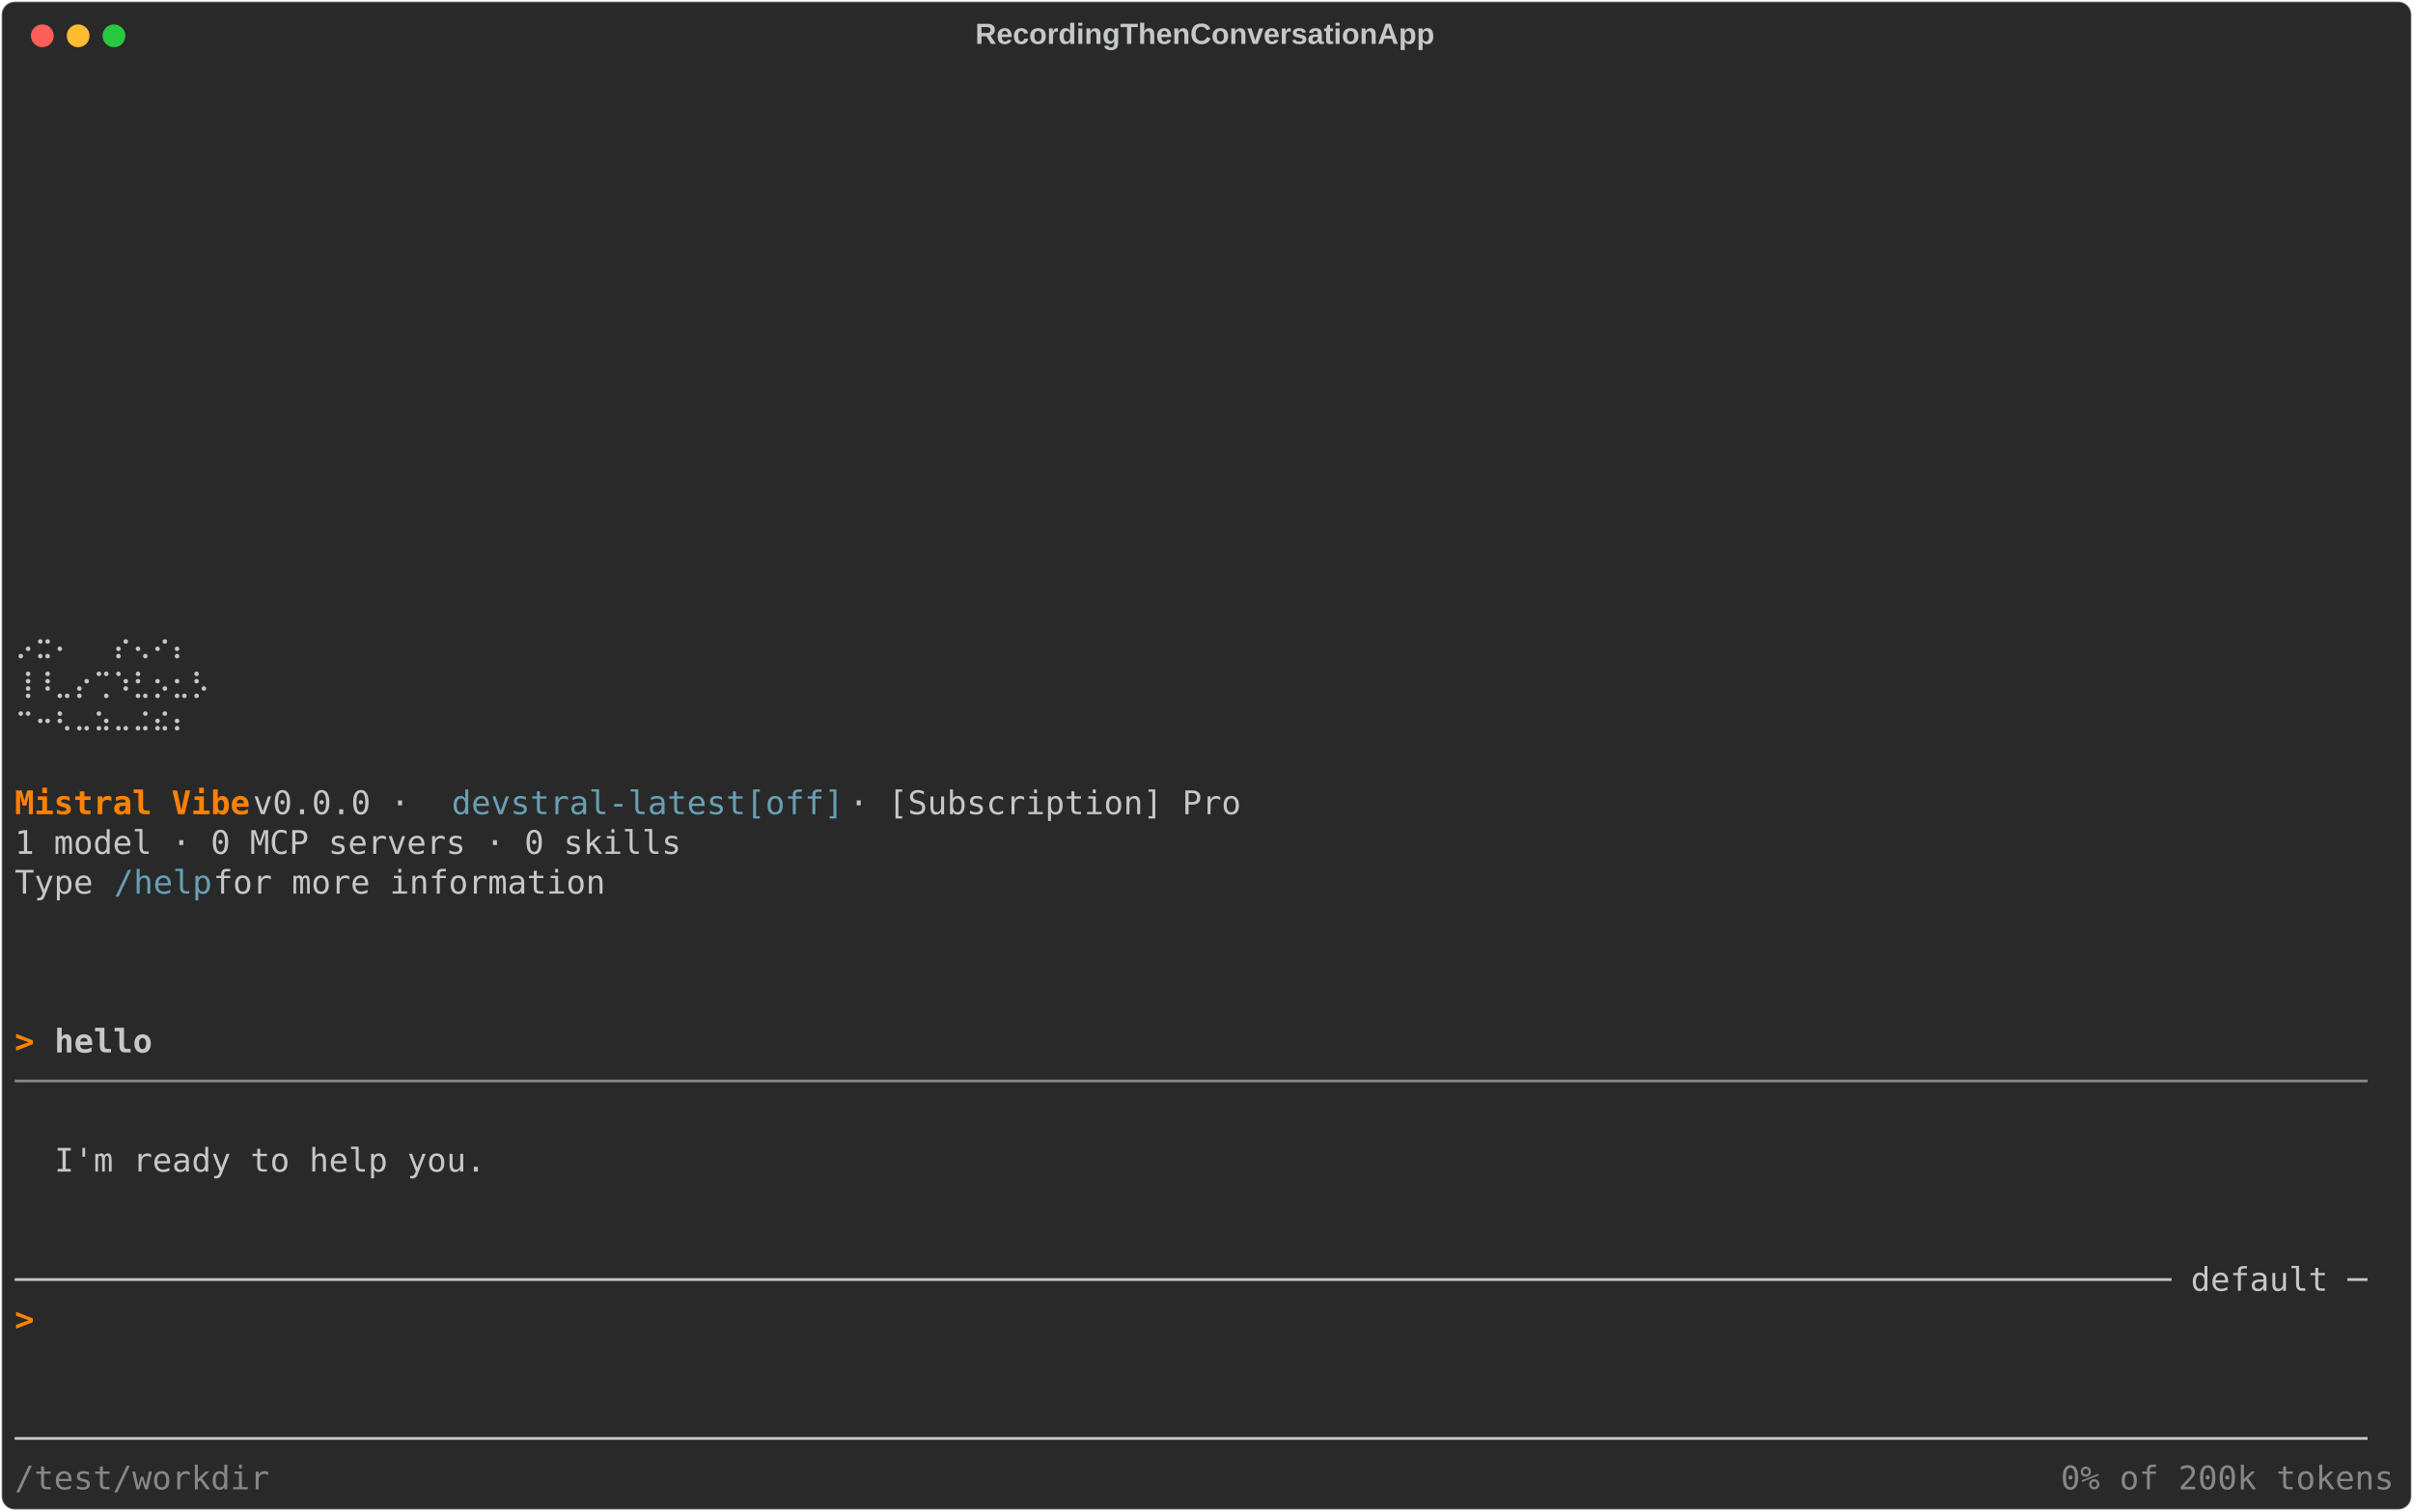
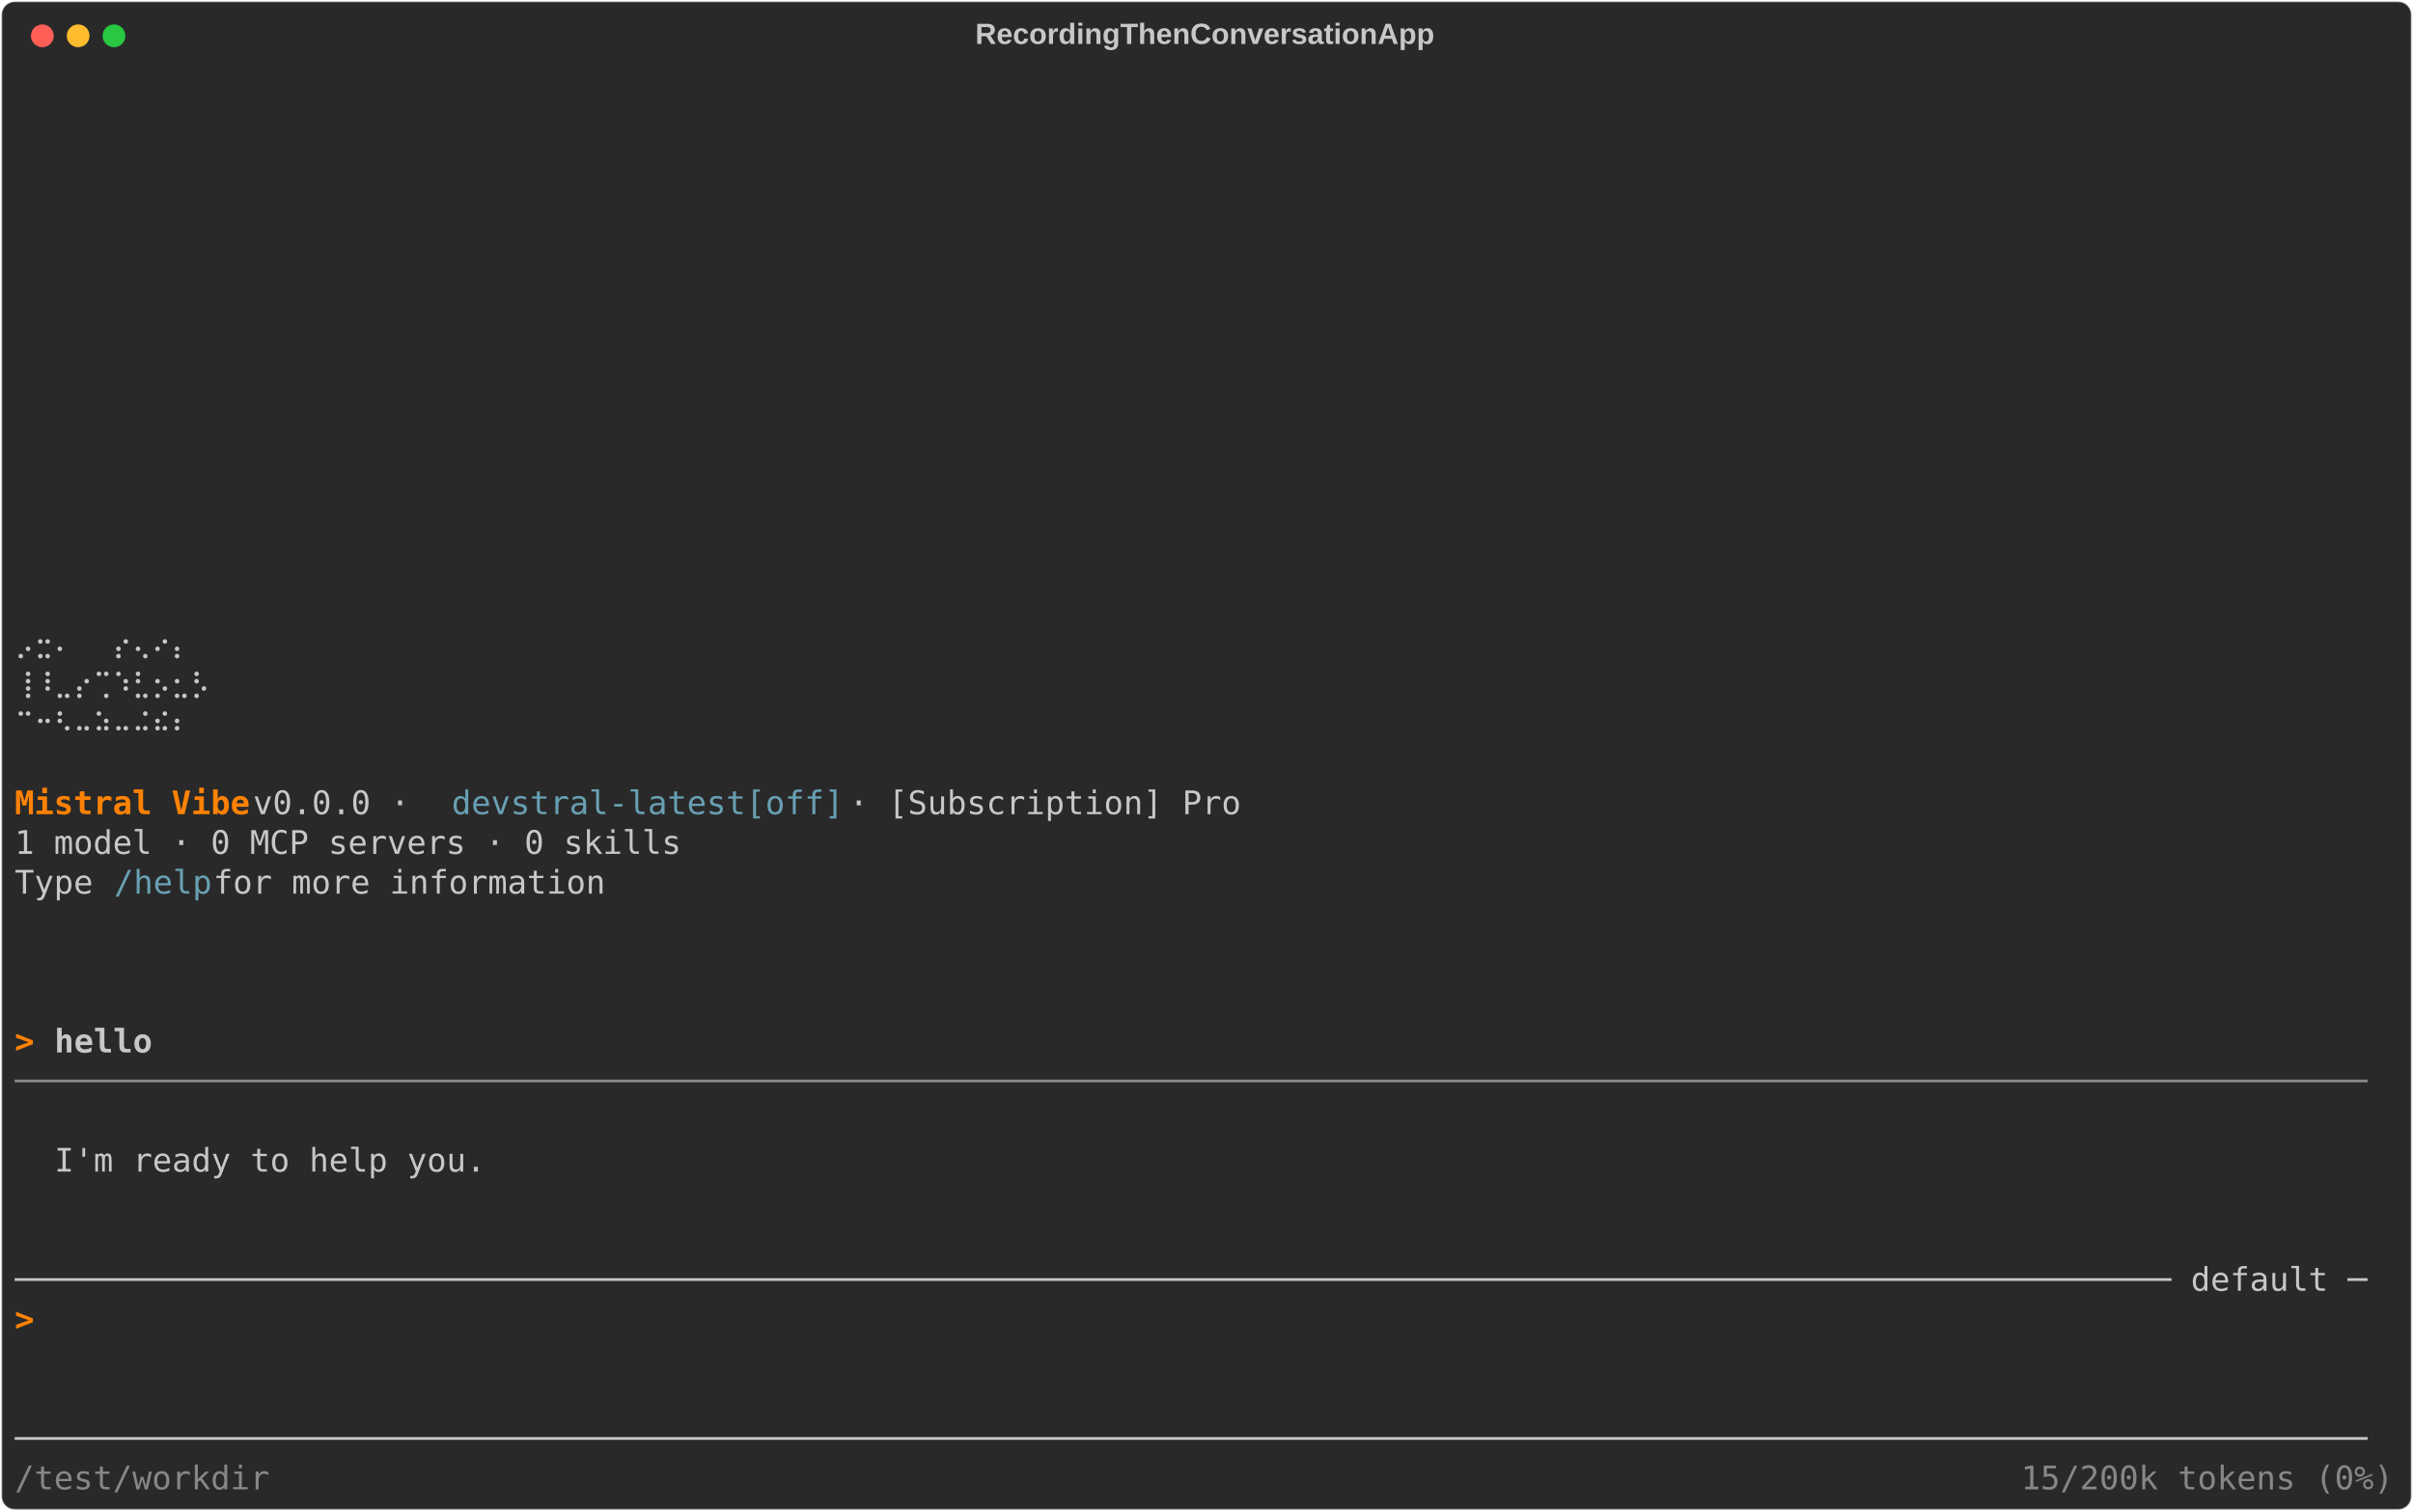
<svg xmlns="http://www.w3.org/2000/svg" class="rich-terminal" viewBox="0 0 1482 928.4">
  <style>

    @font-face {
        font-family: "Fira Code";
        src: local("FiraCode-Regular"),
                url("https://cdnjs.cloudflare.com/ajax/libs/firacode/6.2.0/woff2/FiraCode-Regular.woff2") format("woff2"),
                url("https://cdnjs.cloudflare.com/ajax/libs/firacode/6.2.0/woff/FiraCode-Regular.woff") format("woff");
        font-style: normal;
        font-weight: 400;
    }
    @font-face {
        font-family: "Fira Code";
        src: local("FiraCode-Bold"),
                url("https://cdnjs.cloudflare.com/ajax/libs/firacode/6.2.0/woff2/FiraCode-Bold.woff2") format("woff2"),
                url("https://cdnjs.cloudflare.com/ajax/libs/firacode/6.2.0/woff/FiraCode-Bold.woff") format("woff");
        font-style: bold;
        font-weight: 700;
    }

    .terminal-matrix {
        font-family: Fira Code, monospace;
        font-size: 20px;
        line-height: 24.4px;
        font-variant-east-asian: full-width;
    }

    .terminal-title {
        font-size: 18px;
        font-weight: bold;
        font-family: arial;
    }

    .terminal-r1 { fill: #c5c8c6 }
.terminal-r2 { fill: #ff8205;font-weight: bold }
.terminal-r3 { fill: #68a0b3 }
.terminal-r4 { fill: #c5c8c6;font-weight: bold }
.terminal-r5 { fill: #868887 }
    </style>
  <defs>
    <clipPath id="terminal-clip-terminal">
      <rect x="0" y="0" width="1463.0" height="877.4" />
    </clipPath>
    <clipPath id="terminal-line-0">
      <rect x="0" y="1.5" width="1464" height="24.65" />
    </clipPath>
    <clipPath id="terminal-line-1">
      <rect x="0" y="25.9" width="1464" height="24.65" />
    </clipPath>
    <clipPath id="terminal-line-2">
      <rect x="0" y="50.3" width="1464" height="24.65" />
    </clipPath>
    <clipPath id="terminal-line-3">
      <rect x="0" y="74.7" width="1464" height="24.65" />
    </clipPath>
    <clipPath id="terminal-line-4">
      <rect x="0" y="99.1" width="1464" height="24.65" />
    </clipPath>
    <clipPath id="terminal-line-5">
      <rect x="0" y="123.5" width="1464" height="24.65" />
    </clipPath>
    <clipPath id="terminal-line-6">
      <rect x="0" y="147.9" width="1464" height="24.65" />
    </clipPath>
    <clipPath id="terminal-line-7">
      <rect x="0" y="172.3" width="1464" height="24.65" />
    </clipPath>
    <clipPath id="terminal-line-8">
      <rect x="0" y="196.7" width="1464" height="24.65" />
    </clipPath>
    <clipPath id="terminal-line-9">
      <rect x="0" y="221.1" width="1464" height="24.65" />
    </clipPath>
    <clipPath id="terminal-line-10">
      <rect x="0" y="245.5" width="1464" height="24.65" />
    </clipPath>
    <clipPath id="terminal-line-11">
      <rect x="0" y="269.9" width="1464" height="24.65" />
    </clipPath>
    <clipPath id="terminal-line-12">
      <rect x="0" y="294.3" width="1464" height="24.65" />
    </clipPath>
    <clipPath id="terminal-line-13">
      <rect x="0" y="318.7" width="1464" height="24.65" />
    </clipPath>
    <clipPath id="terminal-line-14">
      <rect x="0" y="343.1" width="1464" height="24.65" />
    </clipPath>
    <clipPath id="terminal-line-15">
      <rect x="0" y="367.5" width="1464" height="24.65" />
    </clipPath>
    <clipPath id="terminal-line-16">
      <rect x="0" y="391.9" width="1464" height="24.65" />
    </clipPath>
    <clipPath id="terminal-line-17">
      <rect x="0" y="416.3" width="1464" height="24.65" />
    </clipPath>
    <clipPath id="terminal-line-18">
      <rect x="0" y="440.7" width="1464" height="24.65" />
    </clipPath>
    <clipPath id="terminal-line-19">
      <rect x="0" y="465.1" width="1464" height="24.65" />
    </clipPath>
    <clipPath id="terminal-line-20">
      <rect x="0" y="489.5" width="1464" height="24.65" />
    </clipPath>
    <clipPath id="terminal-line-21">
      <rect x="0" y="513.9" width="1464" height="24.65" />
    </clipPath>
    <clipPath id="terminal-line-22">
      <rect x="0" y="538.3" width="1464" height="24.65" />
    </clipPath>
    <clipPath id="terminal-line-23">
      <rect x="0" y="562.7" width="1464" height="24.65" />
    </clipPath>
    <clipPath id="terminal-line-24">
      <rect x="0" y="587.1" width="1464" height="24.65" />
    </clipPath>
    <clipPath id="terminal-line-25">
      <rect x="0" y="611.5" width="1464" height="24.65" />
    </clipPath>
    <clipPath id="terminal-line-26">
      <rect x="0" y="635.9" width="1464" height="24.65" />
    </clipPath>
    <clipPath id="terminal-line-27">
      <rect x="0" y="660.3" width="1464" height="24.65" />
    </clipPath>
    <clipPath id="terminal-line-28">
      <rect x="0" y="684.7" width="1464" height="24.65" />
    </clipPath>
    <clipPath id="terminal-line-29">
      <rect x="0" y="709.1" width="1464" height="24.65" />
    </clipPath>
    <clipPath id="terminal-line-30">
      <rect x="0" y="733.5" width="1464" height="24.65" />
    </clipPath>
    <clipPath id="terminal-line-31">
      <rect x="0" y="757.9" width="1464" height="24.65" />
    </clipPath>
    <clipPath id="terminal-line-32">
      <rect x="0" y="782.3" width="1464" height="24.65" />
    </clipPath>
    <clipPath id="terminal-line-33">
      <rect x="0" y="806.7" width="1464" height="24.65" />
    </clipPath>
    <clipPath id="terminal-line-34">
      <rect x="0" y="831.1" width="1464" height="24.65" />
    </clipPath>
  </defs>
  <rect fill="#292929" stroke="rgba(255,255,255,0.35)" stroke-width="1" x="1" y="1" width="1480" height="926.4" rx="8" />
  <text class="terminal-title" fill="#c5c8c6" text-anchor="middle" x="740" y="27">RecordingThenConversationApp</text>
  <g transform="translate(26,22)">
    <circle cx="0" cy="0" r="7" fill="#ff5f57" />
    <circle cx="22" cy="0" r="7" fill="#febc2e" />
    <circle cx="44" cy="0" r="7" fill="#28c840" />
  </g>
  <g transform="translate(9, 41)" clip-path="url(#terminal-clip-terminal)">
    <g class="terminal-matrix">
      <text class="terminal-r1" x="1464" y="20" textLength="12.2" clip-path="url(#terminal-line-0)">
</text>
      <text class="terminal-r1" x="1464" y="44.4" textLength="12.2" clip-path="url(#terminal-line-1)">
</text>
      <text class="terminal-r1" x="1464" y="68.8" textLength="12.2" clip-path="url(#terminal-line-2)">
</text>
      <text class="terminal-r1" x="1464" y="93.2" textLength="12.2" clip-path="url(#terminal-line-3)">
</text>
      <text class="terminal-r1" x="1464" y="117.6" textLength="12.2" clip-path="url(#terminal-line-4)">
</text>
      <text class="terminal-r1" x="1464" y="142" textLength="12.2" clip-path="url(#terminal-line-5)">
</text>
      <text class="terminal-r1" x="1464" y="166.4" textLength="12.2" clip-path="url(#terminal-line-6)">
</text>
      <text class="terminal-r1" x="1464" y="190.8" textLength="12.2" clip-path="url(#terminal-line-7)">
</text>
      <text class="terminal-r1" x="1464" y="215.2" textLength="12.2" clip-path="url(#terminal-line-8)">
</text>
      <text class="terminal-r1" x="1464" y="239.6" textLength="12.2" clip-path="url(#terminal-line-9)">
</text>
      <text class="terminal-r1" x="1464" y="264" textLength="12.2" clip-path="url(#terminal-line-10)">
</text>
      <text class="terminal-r1" x="1464" y="288.4" textLength="12.2" clip-path="url(#terminal-line-11)">
</text>
      <text class="terminal-r1" x="1464" y="312.8" textLength="12.2" clip-path="url(#terminal-line-12)">
</text>
      <text class="terminal-r1" x="1464" y="337.2" textLength="12.2" clip-path="url(#terminal-line-13)">
</text>
      <text class="terminal-r1" x="0" y="361.6" textLength="134.2" clip-path="url(#terminal-line-14)">  ⡠⣒⠄  ⡔⢄⠔⡄</text>
      <text class="terminal-r1" x="1464" y="361.6" textLength="12.2" clip-path="url(#terminal-line-14)">
</text>
      <text class="terminal-r1" x="0" y="386" textLength="134.2" clip-path="url(#terminal-line-15)"> ⢸⠸⣀⡔⢉⠱⣃⡢⣂⡣</text>
      <text class="terminal-r1" x="1464" y="386" textLength="12.2" clip-path="url(#terminal-line-15)">
</text>
      <text class="terminal-r1" x="0" y="410.4" textLength="134.2" clip-path="url(#terminal-line-16)">  ⠉⠒⠣⠤⠵⠤⠬⠮⠆</text>
      <text class="terminal-r1" x="1464" y="410.4" textLength="12.2" clip-path="url(#terminal-line-16)">
</text>
      <text class="terminal-r1" x="1464" y="434.8" textLength="12.2" clip-path="url(#terminal-line-17)">
</text>
      <text class="terminal-r2" x="0" y="459.2" textLength="146.4" clip-path="url(#terminal-line-18)">Mistral Vibe</text>
      <text class="terminal-r1" x="146.4" y="459.2" textLength="122" clip-path="url(#terminal-line-18)"> v0.0.0 · </text>
      <text class="terminal-r3" x="268.4" y="459.2" textLength="244" clip-path="url(#terminal-line-18)">devstral-latest[off]</text>
      <text class="terminal-r1" x="512.4" y="459.2" textLength="256.2" clip-path="url(#terminal-line-18)"> · [Subscription] Pro</text>
      <text class="terminal-r1" x="1464" y="459.2" textLength="12.2" clip-path="url(#terminal-line-18)">
</text>
      <text class="terminal-r1" x="0" y="483.6" textLength="414.8" clip-path="url(#terminal-line-19)">1 model · 0 MCP servers · 0 skills</text>
      <text class="terminal-r1" x="1464" y="483.6" textLength="12.2" clip-path="url(#terminal-line-19)">
</text>
      <text class="terminal-r1" x="0" y="508" textLength="61" clip-path="url(#terminal-line-20)">Type </text>
      <text class="terminal-r3" x="61" y="508" textLength="61" clip-path="url(#terminal-line-20)">/help</text>
      <text class="terminal-r1" x="122" y="508" textLength="256.2" clip-path="url(#terminal-line-20)"> for more information</text>
      <text class="terminal-r1" x="1464" y="508" textLength="12.2" clip-path="url(#terminal-line-20)">
</text>
      <text class="terminal-r1" x="1464" y="532.4" textLength="12.2" clip-path="url(#terminal-line-21)">
</text>
      <text class="terminal-r1" x="1464" y="556.8" textLength="12.2" clip-path="url(#terminal-line-22)">
</text>
      <text class="terminal-r1" x="1464" y="581.2" textLength="12.2" clip-path="url(#terminal-line-23)">
</text>
      <text class="terminal-r2" x="0" y="605.6" textLength="24.4" clip-path="url(#terminal-line-24)">&gt; </text>
      <text class="terminal-r4" x="24.4" y="605.6" textLength="61" clip-path="url(#terminal-line-24)">hello</text>
      <text class="terminal-r1" x="1464" y="605.6" textLength="12.2" clip-path="url(#terminal-line-24)">
</text>
      <text class="terminal-r5" x="0" y="630" textLength="1464" clip-path="url(#terminal-line-25)">────────────────────────────────────────────────────────────────────────────────────────────────────────────────────────</text>
      <text class="terminal-r1" x="1464" y="630" textLength="12.2" clip-path="url(#terminal-line-25)">
</text>
      <text class="terminal-r1" x="1464" y="654.4" textLength="12.2" clip-path="url(#terminal-line-26)">
</text>
      <text class="terminal-r1" x="24.4" y="678.8" textLength="268.4" clip-path="url(#terminal-line-27)">I'm ready to help you.</text>
      <text class="terminal-r1" x="1464" y="678.8" textLength="12.2" clip-path="url(#terminal-line-27)">
</text>
      <text class="terminal-r1" x="1464" y="703.2" textLength="12.2" clip-path="url(#terminal-line-28)">
</text>
      <text class="terminal-r1" x="1464" y="727.6" textLength="12.2" clip-path="url(#terminal-line-29)">
</text>
      <text class="terminal-r1" x="0" y="752" textLength="1464" clip-path="url(#terminal-line-30)">────────────────────────────────────────────────────────────────────────────────────────────────────────────── default ─</text>
      <text class="terminal-r1" x="1464" y="752" textLength="12.2" clip-path="url(#terminal-line-30)">
</text>
      <text class="terminal-r2" x="0" y="776.4" textLength="12.2" clip-path="url(#terminal-line-31)">&gt;</text>
      <text class="terminal-r1" x="1464" y="776.4" textLength="12.2" clip-path="url(#terminal-line-31)">
</text>
      <text class="terminal-r1" x="1464" y="800.8" textLength="12.2" clip-path="url(#terminal-line-32)">
</text>
      <text class="terminal-r1" x="1464" y="825.2" textLength="12.2" clip-path="url(#terminal-line-33)">
</text>
      <text class="terminal-r1" x="0" y="849.6" textLength="1464" clip-path="url(#terminal-line-34)">────────────────────────────────────────────────────────────────────────────────────────────────────────────────────────</text>
      <text class="terminal-r1" x="1464" y="849.6" textLength="12.2" clip-path="url(#terminal-line-34)">
</text>
      <text class="terminal-r5" x="0" y="874" textLength="158.6" clip-path="url(#terminal-line-35)">/test/workdir</text>
-       <text class="terminal-r5" x="1256.6" y="874" textLength="207.4" clip-path="url(#terminal-line-35)">0% of 200k tokens</text>
+       <text class="terminal-r5" x="1232.2" y="874" textLength="231.8" clip-path="url(#terminal-line-35)">15/200k tokens (0%)</text>
    </g>
  </g>
</svg>
